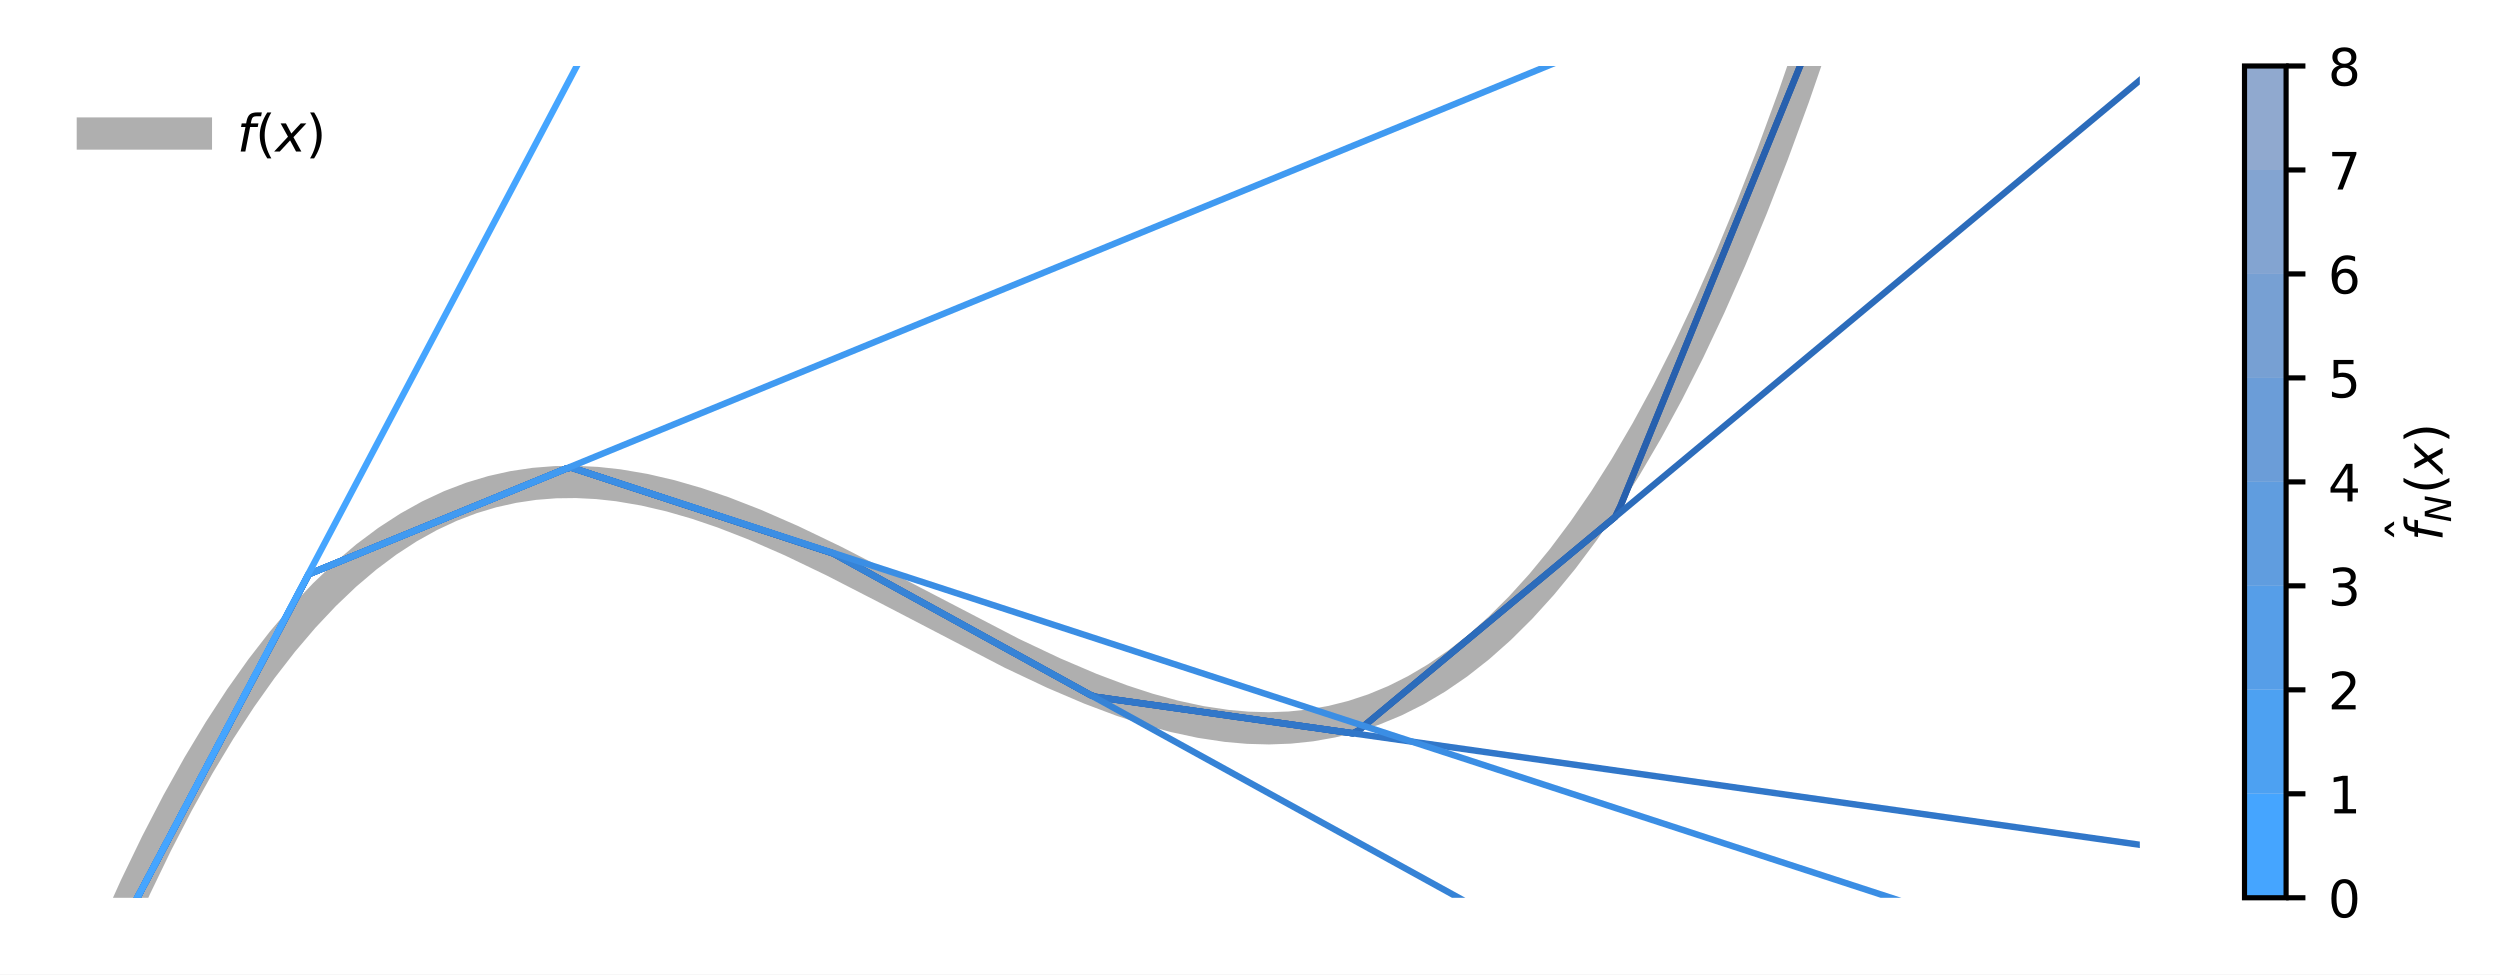
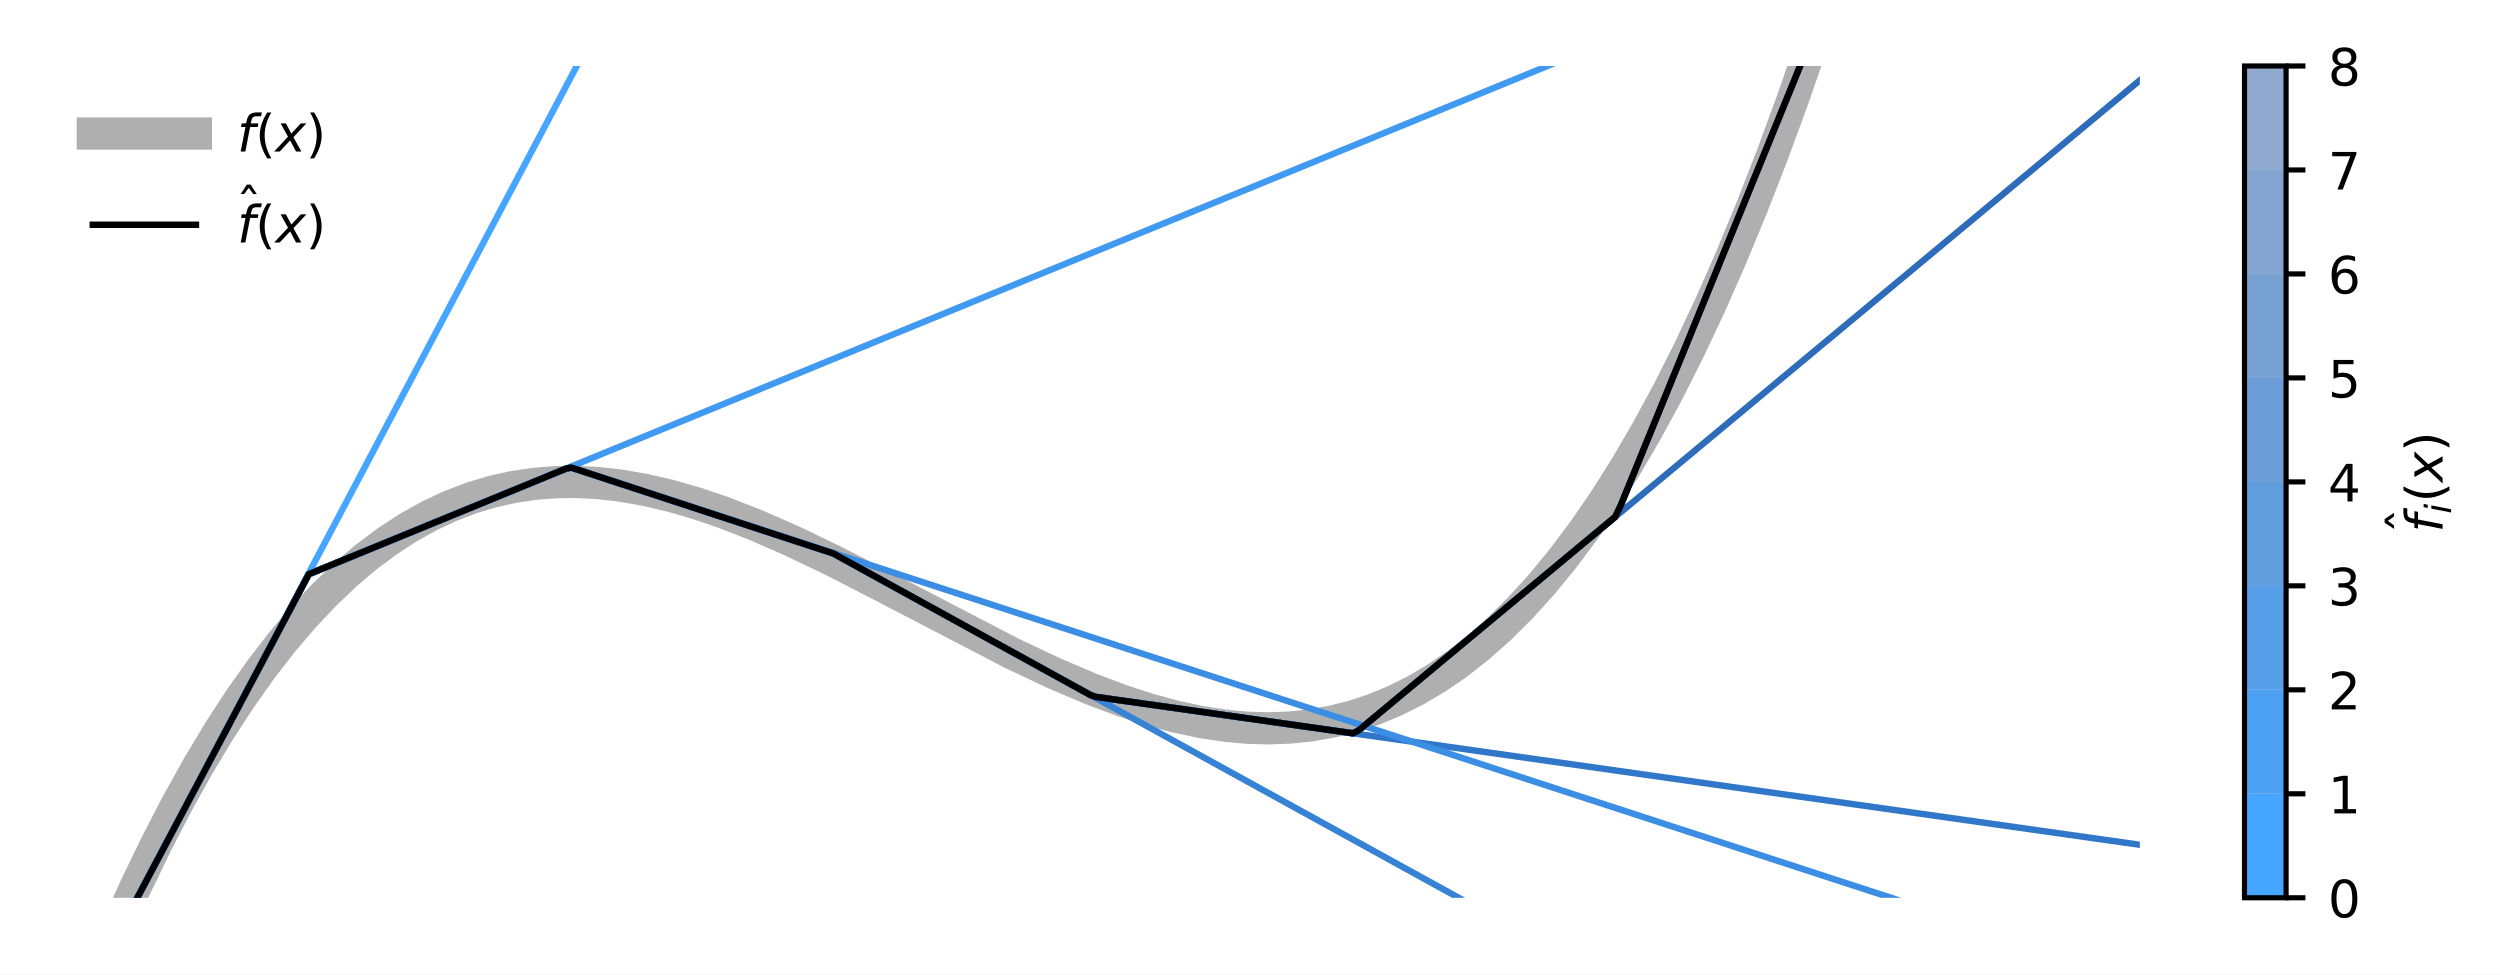
<svg xmlns="http://www.w3.org/2000/svg" xmlns:xlink="http://www.w3.org/1999/xlink" width="387.897pt" height="151.2pt" viewBox="0 0 387.897 151.2" version="1.1">
  <defs>
    <style type="text/css">*{stroke-linejoin: round; stroke-linecap: butt}</style>
  </defs>
  <g id="figure_1">
    <g id="patch_1">
      <path d="M 0 151.2  L 387.897 151.2  L 387.897 0  L 0 0  z " style="fill: #ffffff" />
    </g>
    <g id="axes_1">
      <g id="line2d_1">
-         <path d="M 14.64 152.2  L 17.783 144.796  L 21.039 137.596  L 24.295 130.863  L 27.552 124.582  L 30.808 118.743  L 34.064 113.332  L 37.321 108.336  L 40.577 103.744  L 43.833 99.543  L 47.089 95.72  L 50.346 92.264  L 53.602 89.16  L 56.858 86.398  L 60.115 83.964  L 63.371 81.846  L 66.627 80.031  L 69.883 78.507  L 73.14 77.262  L 76.396 76.283  L 79.652 75.558  L 82.908 75.074  L 86.165 74.818  L 89.421 74.778  L 92.677 74.942  L 95.934 75.297  L 100.004 75.991  L 104.074 76.939  L 108.145 78.118  L 112.215 79.503  L 117.099 81.403  L 122.798 83.893  L 129.31 87.019  L 137.451 91.2  L 156.989 101.361  L 163.501 104.438  L 169.2 106.87  L 174.084 108.708  L 178.155 110.034  L 182.225 111.146  L 186.295 112.021  L 190.366 112.633  L 193.622 112.918  L 196.878 113.007  L 200.135 112.888  L 203.391 112.548  L 206.647 111.974  L 209.903 111.155  L 213.16 110.078  L 216.416 108.73  L 219.672 107.099  L 222.928 105.172  L 226.185 102.937  L 229.441 100.381  L 232.697 97.492  L 235.954 94.258  L 239.21 90.665  L 242.466 86.702  L 245.722 82.356  L 248.979 77.614  L 252.235 72.464  L 255.491 66.894  L 258.748 60.89  L 262.004 54.441  L 265.26 47.535  L 268.516 40.157  L 271.773 32.297  L 275.029 23.942  L 278.285 15.078  L 282.356 3.265  L 283.758 -1  L 283.758 -1  " clip-path="url(#pf15bd7e0db)" style="fill: none; stroke: #afafaf; stroke-width: 5; stroke-linecap: square" />
+         <path d="M 14.64 152.2  L 17.783 144.796  L 21.039 137.596  L 24.295 130.863  L 27.552 124.582  L 30.808 118.743  L 34.064 113.332  L 37.321 108.336  L 40.577 103.744  L 43.833 99.543  L 47.089 95.72  L 50.346 92.264  L 53.602 89.16  L 56.858 86.398  L 60.115 83.964  L 63.371 81.846  L 66.627 80.031  L 69.883 78.507  L 73.14 77.262  L 76.396 76.283  L 79.652 75.558  L 82.908 75.074  L 86.165 74.818  L 89.421 74.778  L 92.677 74.942  L 95.934 75.297  L 100.004 75.991  L 104.074 76.939  L 108.145 78.118  L 112.215 79.503  L 117.099 81.403  L 122.798 83.893  L 129.31 87.019  L 137.451 91.2  L 156.989 101.361  L 163.501 104.438  L 169.2 106.87  L 174.084 108.708  L 178.155 110.034  L 182.225 111.146  L 186.295 112.021  L 190.366 112.633  L 193.622 112.918  L 196.878 113.007  L 200.135 112.888  L 203.391 112.548  L 206.647 111.974  L 209.903 111.155  L 213.16 110.078  L 216.416 108.73  L 219.672 107.099  L 222.928 105.172  L 226.185 102.937  L 229.441 100.381  L 232.697 97.492  L 235.954 94.258  L 239.21 90.665  L 242.466 86.702  L 245.722 82.356  L 248.979 77.614  L 252.235 72.464  L 255.491 66.894  L 258.748 60.89  L 262.004 54.441  L 265.26 47.535  L 268.516 40.157  L 271.773 32.297  L 275.029 23.942  L 278.285 15.078  L 282.356 3.265  L 283.758 -1  L 283.758 -1  " clip-path="url(#pa0854cdf62)" style="fill: none; stroke: #afafaf; stroke-width: 5; stroke-linecap: square" />
      </g>
      <g id="line2d_2">
-         <path d="M 14.473 152.2  L 47.903 89.091  L 87.793 72.725  L 88.607 72.541  L 129.31 85.878  L 169.2 107.843  L 170.014 108.125  L 209.903 113.777  L 210.717 113.397  L 250.607 80.201  L 251.421 78.537  L 283.892 -1  L 283.892 -1  " clip-path="url(#pf15bd7e0db)" style="fill: none; stroke: #2255a0; stroke-linecap: square" />
+         <path d="M 14.473 152.2  L 47.903 89.091  L 87.793 72.725  L 88.607 72.541  L 129.31 85.878  L 169.2 107.843  L 170.014 108.125  L 209.903 113.777  L 210.717 113.397  L 250.607 80.201  L 251.421 78.537  L 283.892 -1  L 283.892 -1  " clip-path="url(#pa0854cdf62)" style="fill: none; stroke: #2255a0; stroke-linecap: square" />
      </g>
      <g id="line2d_3">
-         <path d="M 14.473 152.2  L 47.903 89.091  L 87.793 72.725  L 88.607 72.541  L 129.31 85.878  L 169.2 107.843  L 170.014 108.125  L 209.903 113.777  L 210.717 113.397  L 250.607 80.201  L 251.421 78.537  L 283.892 -1  L 283.892 -1  " clip-path="url(#pf15bd7e0db)" style="fill: none; stroke: #2760ae; stroke-linecap: square" />
+         <path d="M 14.473 152.2  L 47.903 89.091  L 87.793 72.725  L 88.607 72.541  L 129.31 85.878  L 169.2 107.843  L 170.014 108.125  L 209.903 113.777  L 210.717 113.397  L 250.607 80.201  L 251.421 78.537  L 283.892 -1  L 283.892 -1  " clip-path="url(#pa0854cdf62)" style="fill: none; stroke: #2760ae; stroke-linecap: square" />
      </g>
      <g id="line2d_4">
-         <path d="M 14.473 152.2  L 47.903 89.091  L 87.793 72.725  L 88.607 72.541  L 129.31 85.878  L 169.2 107.843  L 170.014 108.125  L 209.903 113.777  L 210.717 113.397  L 332.014 12.456  L 332.014 12.456  " clip-path="url(#pf15bd7e0db)" style="fill: none; stroke: #2c6cbb; stroke-linecap: square" />
+         <path d="M 14.473 152.2  L 47.903 89.091  L 87.793 72.725  L 88.607 72.541  L 129.31 85.878  L 169.2 107.843  L 170.014 108.125  L 209.903 113.777  L 210.717 113.397  L 332.014 12.456  L 332.014 12.456  " clip-path="url(#pa0854cdf62)" style="fill: none; stroke: #2c6cbb; stroke-linecap: square" />
      </g>
      <g id="line2d_5">
-         <path d="M 14.473 152.2  L 47.903 89.091  L 87.793 72.725  L 88.607 72.541  L 129.31 85.878  L 169.2 107.843  L 170.014 108.125  L 332.014 131.078  L 332.014 131.078  " clip-path="url(#pf15bd7e0db)" style="fill: none; stroke: #3177c9; stroke-linecap: square" />
+         <path d="M 14.473 152.2  L 47.903 89.091  L 87.793 72.725  L 88.607 72.541  L 129.31 85.878  L 169.2 107.843  L 170.014 108.125  L 332.014 131.078  L 332.014 131.078  " clip-path="url(#pa0854cdf62)" style="fill: none; stroke: #3177c9; stroke-linecap: square" />
      </g>
      <g id="line2d_6">
-         <path d="M 14.473 152.2  L 47.903 89.091  L 87.793 72.725  L 88.607 72.541  L 129.31 85.878  L 249.753 152.2  L 249.753 152.2  " clip-path="url(#pf15bd7e0db)" style="fill: none; stroke: #3683d6; stroke-linecap: square" />
+         <path d="M 14.473 152.2  L 47.903 89.091  L 87.793 72.725  L 88.607 72.541  L 129.31 85.878  L 249.753 152.2  L 249.753 152.2  " clip-path="url(#pa0854cdf62)" style="fill: none; stroke: #3683d6; stroke-linecap: square" />
      </g>
      <g id="line2d_7">
-         <path d="M 14.473 152.2  L 47.903 89.091  L 87.793 72.725  L 88.607 72.541  L 332.014 151.886  L 332.014 151.886  " clip-path="url(#pf15bd7e0db)" style="fill: none; stroke: #3b8ee4; stroke-linecap: square" />
+         <path d="M 14.473 152.2  L 47.903 89.091  L 87.793 72.725  L 88.607 72.541  L 332.014 151.886  L 332.014 151.886  " clip-path="url(#pa0854cdf62)" style="fill: none; stroke: #3b8ee4; stroke-linecap: square" />
      </g>
      <g id="line2d_8">
-         <path d="M 14.473 152.2  L 47.903 89.091  L 267.481 -1  L 267.481 -1  " clip-path="url(#pf15bd7e0db)" style="fill: none; stroke: #409af1; stroke-linecap: square" />
+         <path d="M 14.473 152.2  L 47.903 89.091  L 267.481 -1  L 267.481 -1  " clip-path="url(#pa0854cdf62)" style="fill: none; stroke: #409af1; stroke-linecap: square" />
      </g>
      <g id="line2d_9">
-         <path d="M 14.473 152.2  L 95.434 -1  L 95.434 -1  " clip-path="url(#pf15bd7e0db)" style="fill: none; stroke: #45a5ff; stroke-linecap: square" />
+         <path d="M 14.473 152.2  L 95.434 -1  L 95.434 -1  " clip-path="url(#pa0854cdf62)" style="fill: none; stroke: #45a5ff; stroke-linecap: square" />
+       </g>
+       <g id="line2d_10">
+         <path d="M 14.473 152.2  L 47.903 89.091  L 87.793 72.725  L 88.607 72.541  L 129.31 85.878  L 169.2 107.843  L 170.014 108.125  L 209.903 113.777  L 210.717 113.397  L 250.607 80.201  L 251.421 78.537  L 283.892 -1  L 283.892 -1  " clip-path="url(#pa0854cdf62)" style="fill: none; stroke: #000000; stroke-linecap: square" />
      </g>
      <g id="legend_1">
-         <g id="line2d_10">
+         <g id="line2d_11">
          <path d="M 14.4 20.718  L 22.4 20.718  L 30.4 20.718  " style="fill: none; stroke: #afafaf; stroke-width: 5; stroke-linecap: square" />
        </g>
        <g id="text_1">
          <g transform="translate(36.8 23.51813) scale(0.08 -0.08)">
            <defs>
              <path id="DejaVuSans-Oblique-66" d="M 3059 4863  L 2969 4384  L 2419 4384  Q 2106 4384 1964 4261  Q 1822 4138 1753 3809  L 1691 3500  L 2638 3500  L 2553 3053  L 1606 3053  L 1013 0  L 434 0  L 1031 3053  L 481 3053  L 563 3500  L 1113 3500  L 1159 3744  Q 1278 4363 1576 4613  Q 1875 4863 2516 4863  L 3059 4863  z " transform="scale(0.015625)" />
              <path id="DejaVuSans-28" d="M 1984 4856  Q 1566 4138 1362 3434  Q 1159 2731 1159 2009  Q 1159 1288 1364 580  Q 1569 -128 1984 -844  L 1484 -844  Q 1016 -109 783 600  Q 550 1309 550 2009  Q 550 2706 781 3412  Q 1013 4119 1484 4856  L 1984 4856  z " transform="scale(0.015625)" />
              <path id="DejaVuSans-Oblique-78" d="M 3841 3500  L 2234 1784  L 3219 0  L 2559 0  L 1819 1388  L 531 0  L -166 0  L 1556 1844  L 641 3500  L 1300 3500  L 1972 2234  L 3144 3500  L 3841 3500  z " transform="scale(0.015625)" />
              <path id="DejaVuSans-29" d="M 513 4856  L 1013 4856  Q 1481 4119 1714 3412  Q 1947 2706 1947 2009  Q 1947 1309 1714 600  Q 1481 -109 1013 -844  L 513 -844  Q 928 -128 1133 580  Q 1338 1288 1338 2009  Q 1338 2731 1133 3434  Q 928 4138 513 4856  z " transform="scale(0.015625)" />
            </defs>
            <use xlink:href="#DejaVuSans-Oblique-66" transform="translate(0 0.015625)" />
            <use xlink:href="#DejaVuSans-28" transform="translate(35.20508 0.015625)" />
            <use xlink:href="#DejaVuSans-Oblique-78" transform="translate(74.21875 0.015625)" />
            <use xlink:href="#DejaVuSans-29" transform="translate(133.3984 0.015625)" />
          </g>
        </g>
+         <g id="line2d_12">
+           <path d="M 14.4 34.878  L 22.4 34.878  L 30.4 34.878  " style="fill: none; stroke: #000000; stroke-linecap: square" />
+         </g>
+         <g id="text_2">
+           <g transform="translate(36.8 37.67813) scale(0.08 -0.08)">
+             <defs>
+               <path id="DejaVuSans-302" d="M -1831 5119  L -1369 5119  L -603 3944  L -1038 3944  L -1600 4709  L -2163 3944  L -2597 3944  L -1831 5119  z M -1600 3584  L -1600 3584  z " transform="scale(0.015625)" />
+             </defs>
+             <use xlink:href="#DejaVuSans-302" transform="translate(47.3794 33.01562)" />
+             <use xlink:href="#DejaVuSans-Oblique-66" transform="translate(0 0.53125)" />
+             <use xlink:href="#DejaVuSans-28" transform="translate(35.20508 0.53125)" />
+             <use xlink:href="#DejaVuSans-Oblique-78" transform="translate(74.21875 0.53125)" />
+             <use xlink:href="#DejaVuSans-29" transform="translate(133.3984 0.53125)" />
+           </g>
+         </g>
      </g>
    </g>
    <g id="axes_2">
      <g id="patch_2">
        <path d="M 348.255 139.297  L 354.707 139.297  L 354.707 10.239  L 348.255 10.239  z " style="fill: #ffffff" />
      </g>
      <g id="QuadMesh_1">
-         <path d="M 348.255 139.297  L 354.707 139.297  L 354.707 123.165  L 348.255 123.165  L 348.255 139.297  " clip-path="url(#pc86e7e982b)" style="fill: #45a5ff" />
-         <path d="M 348.255 123.165  L 354.707 123.165  L 354.707 107.032  L 348.255 107.032  L 348.255 123.165  " clip-path="url(#pc86e7e982b)" style="fill: #409af1; fill-opacity: 0.929" />
-         <path d="M 348.255 107.032  L 354.707 107.032  L 354.707 90.9  L 348.255 90.9  L 348.255 107.032  " clip-path="url(#pc86e7e982b)" style="fill: #3b8ee4; fill-opacity: 0.858" />
-         <path d="M 348.255 90.9  L 354.707 90.9  L 354.707 74.768  L 348.255 74.768  L 348.255 90.9  " clip-path="url(#pc86e7e982b)" style="fill: #3683d6; fill-opacity: 0.787" />
-         <path d="M 348.255 74.768  L 354.707 74.768  L 354.707 58.636  L 348.255 58.636  L 348.255 74.768  " clip-path="url(#pc86e7e982b)" style="fill: #3177c9; fill-opacity: 0.715" />
-         <path d="M 348.255 58.636  L 354.707 58.636  L 354.707 42.504  L 348.255 42.504  L 348.255 58.636  " clip-path="url(#pc86e7e982b)" style="fill: #2c6cbb; fill-opacity: 0.644" />
-         <path d="M 348.255 42.504  L 354.707 42.504  L 354.707 26.372  L 348.255 26.372  L 348.255 42.504  " clip-path="url(#pc86e7e982b)" style="fill: #2760ae; fill-opacity: 0.573" />
-         <path d="M 348.255 26.372  L 354.707 26.372  L 354.707 10.239  L 348.255 10.239  L 348.255 26.372  " clip-path="url(#pc86e7e982b)" style="fill: #2255a0; fill-opacity: 0.502" />
+         <path d="M 348.255 139.297  L 354.707 139.297  L 354.707 123.165  L 348.255 123.165  L 348.255 139.297  " clip-path="url(#ped83f518b3)" style="fill: #45a5ff" />
+         <path d="M 348.255 123.165  L 354.707 123.165  L 354.707 107.032  L 348.255 107.032  L 348.255 123.165  " clip-path="url(#ped83f518b3)" style="fill: #409af1; fill-opacity: 0.929" />
+         <path d="M 348.255 107.032  L 354.707 107.032  L 354.707 90.9  L 348.255 90.9  L 348.255 107.032  " clip-path="url(#ped83f518b3)" style="fill: #3b8ee4; fill-opacity: 0.858" />
+         <path d="M 348.255 90.9  L 354.707 90.9  L 354.707 74.768  L 348.255 74.768  L 348.255 90.9  " clip-path="url(#ped83f518b3)" style="fill: #3683d6; fill-opacity: 0.787" />
+         <path d="M 348.255 74.768  L 354.707 74.768  L 354.707 58.636  L 348.255 58.636  L 348.255 74.768  " clip-path="url(#ped83f518b3)" style="fill: #3177c9; fill-opacity: 0.715" />
+         <path d="M 348.255 58.636  L 354.707 58.636  L 354.707 42.504  L 348.255 42.504  L 348.255 58.636  " clip-path="url(#ped83f518b3)" style="fill: #2c6cbb; fill-opacity: 0.644" />
+         <path d="M 348.255 42.504  L 354.707 42.504  L 354.707 26.372  L 348.255 26.372  L 348.255 42.504  " clip-path="url(#ped83f518b3)" style="fill: #2760ae; fill-opacity: 0.573" />
+         <path d="M 348.255 26.372  L 354.707 26.372  L 354.707 10.239  L 348.255 10.239  L 348.255 26.372  " clip-path="url(#ped83f518b3)" style="fill: #2255a0; fill-opacity: 0.502" />
      </g>
      <g id="matplotlib.axis_1" />
      <g id="matplotlib.axis_2">
        <g id="ytick_1">
-           <g id="line2d_11">
-             <defs>
-               <path id="m26ad76d1b3" d="M 0 0  L 3 0  " style="stroke: #000000; stroke-width: 0.8" />
-             </defs>
-             <g>
-               <use xlink:href="#m26ad76d1b3" x="354.707" y="139.297" style="stroke: #000000; stroke-width: 0.8" />
-             </g>
-           </g>
-           <g id="text_2">
+           <g id="line2d_13">
+             <defs>
+               <path id="md83cde0a46" d="M 0 0  L 3 0  " style="stroke: #000000; stroke-width: 0.8" />
+             </defs>
+             <g>
+               <use xlink:href="#md83cde0a46" x="354.707" y="139.297" style="stroke: #000000; stroke-width: 0.8" />
+             </g>
+           </g>
+           <g id="text_3">
            <g transform="translate(361.2074 142.3363) scale(0.08 -0.08)">
              <defs>
                <path id="DejaVuSans-30" d="M 2034 4250  Q 1547 4250 1301 3770  Q 1056 3291 1056 2328  Q 1056 1369 1301 889  Q 1547 409 2034 409  Q 2525 409 2770 889  Q 3016 1369 3016 2328  Q 3016 3291 2770 3770  Q 2525 4250 2034 4250  z M 2034 4750  Q 2819 4750 3233 4129  Q 3647 3509 3647 2328  Q 3647 1150 3233 529  Q 2819 -91 2034 -91  Q 1250 -91 836 529  Q 422 1150 422 2328  Q 422 3509 836 4129  Q 1250 4750 2034 4750  z " transform="scale(0.015625)" />
              </defs>
              <use xlink:href="#DejaVuSans-30" />
            </g>
          </g>
        </g>
        <g id="ytick_2">
-           <g id="line2d_12">
-             <g>
-               <use xlink:href="#m26ad76d1b3" x="354.707" y="123.165" style="stroke: #000000; stroke-width: 0.8" />
-             </g>
-           </g>
-           <g id="text_3">
+           <g id="line2d_14">
+             <g>
+               <use xlink:href="#md83cde0a46" x="354.707" y="123.165" style="stroke: #000000; stroke-width: 0.8" />
+             </g>
+           </g>
+           <g id="text_4">
            <g transform="translate(361.2074 126.2041) scale(0.08 -0.08)">
              <defs>
                <path id="DejaVuSans-31" d="M 794 531  L 1825 531  L 1825 4091  L 703 3866  L 703 4441  L 1819 4666  L 2450 4666  L 2450 531  L 3481 531  L 3481 0  L 794 0  L 794 531  z " transform="scale(0.015625)" />
              </defs>
              <use xlink:href="#DejaVuSans-31" />
            </g>
          </g>
        </g>
        <g id="ytick_3">
-           <g id="line2d_13">
-             <g>
-               <use xlink:href="#m26ad76d1b3" x="354.707" y="107.032" style="stroke: #000000; stroke-width: 0.8" />
-             </g>
-           </g>
-           <g id="text_4">
+           <g id="line2d_15">
+             <g>
+               <use xlink:href="#md83cde0a46" x="354.707" y="107.032" style="stroke: #000000; stroke-width: 0.8" />
+             </g>
+           </g>
+           <g id="text_5">
            <g transform="translate(361.2074 110.0719) scale(0.08 -0.08)">
              <defs>
                <path id="DejaVuSans-32" d="M 1228 531  L 3431 531  L 3431 0  L 469 0  L 469 531  Q 828 903 1448 1529  Q 2069 2156 2228 2338  Q 2531 2678 2651 2914  Q 2772 3150 2772 3378  Q 2772 3750 2511 3984  Q 2250 4219 1831 4219  Q 1534 4219 1204 4116  Q 875 4013 500 3803  L 500 4441  Q 881 4594 1212 4672  Q 1544 4750 1819 4750  Q 2544 4750 2975 4387  Q 3406 4025 3406 3419  Q 3406 3131 3298 2873  Q 3191 2616 2906 2266  Q 2828 2175 2409 1742  Q 1991 1309 1228 531  z " transform="scale(0.015625)" />
              </defs>
              <use xlink:href="#DejaVuSans-32" />
            </g>
          </g>
        </g>
        <g id="ytick_4">
-           <g id="line2d_14">
-             <g>
-               <use xlink:href="#m26ad76d1b3" x="354.707" y="90.9" style="stroke: #000000; stroke-width: 0.8" />
-             </g>
-           </g>
-           <g id="text_5">
+           <g id="line2d_16">
+             <g>
+               <use xlink:href="#md83cde0a46" x="354.707" y="90.9" style="stroke: #000000; stroke-width: 0.8" />
+             </g>
+           </g>
+           <g id="text_6">
            <g transform="translate(361.2074 93.93969) scale(0.08 -0.08)">
              <defs>
                <path id="DejaVuSans-33" d="M 2597 2516  Q 3050 2419 3304 2112  Q 3559 1806 3559 1356  Q 3559 666 3084 287  Q 2609 -91 1734 -91  Q 1441 -91 1130 -33  Q 819 25 488 141  L 488 750  Q 750 597 1062 519  Q 1375 441 1716 441  Q 2309 441 2620 675  Q 2931 909 2931 1356  Q 2931 1769 2642 2001  Q 2353 2234 1838 2234  L 1294 2234  L 1294 2753  L 1863 2753  Q 2328 2753 2575 2939  Q 2822 3125 2822 3475  Q 2822 3834 2567 4026  Q 2313 4219 1838 4219  Q 1578 4219 1281 4162  Q 984 4106 628 3988  L 628 4550  Q 988 4650 1302 4700  Q 1616 4750 1894 4750  Q 2613 4750 3031 4423  Q 3450 4097 3450 3541  Q 3450 3153 3228 2886  Q 3006 2619 2597 2516  z " transform="scale(0.015625)" />
              </defs>
              <use xlink:href="#DejaVuSans-33" />
            </g>
          </g>
        </g>
        <g id="ytick_5">
-           <g id="line2d_15">
-             <g>
-               <use xlink:href="#m26ad76d1b3" x="354.707" y="74.768" style="stroke: #000000; stroke-width: 0.8" />
-             </g>
-           </g>
-           <g id="text_6">
+           <g id="line2d_17">
+             <g>
+               <use xlink:href="#md83cde0a46" x="354.707" y="74.768" style="stroke: #000000; stroke-width: 0.8" />
+             </g>
+           </g>
+           <g id="text_7">
            <g transform="translate(361.2074 77.8075) scale(0.08 -0.08)">
              <defs>
                <path id="DejaVuSans-34" d="M 2419 4116  L 825 1625  L 2419 1625  L 2419 4116  z M 2253 4666  L 3047 4666  L 3047 1625  L 3713 1625  L 3713 1100  L 3047 1100  L 3047 0  L 2419 0  L 2419 1100  L 313 1100  L 313 1709  L 2253 4666  z " transform="scale(0.015625)" />
              </defs>
              <use xlink:href="#DejaVuSans-34" />
            </g>
          </g>
        </g>
        <g id="ytick_6">
-           <g id="line2d_16">
-             <g>
-               <use xlink:href="#m26ad76d1b3" x="354.707" y="58.636" style="stroke: #000000; stroke-width: 0.8" />
-             </g>
-           </g>
-           <g id="text_7">
+           <g id="line2d_18">
+             <g>
+               <use xlink:href="#md83cde0a46" x="354.707" y="58.636" style="stroke: #000000; stroke-width: 0.8" />
+             </g>
+           </g>
+           <g id="text_8">
            <g transform="translate(361.2074 61.67531) scale(0.08 -0.08)">
              <defs>
                <path id="DejaVuSans-35" d="M 691 4666  L 3169 4666  L 3169 4134  L 1269 4134  L 1269 2991  Q 1406 3038 1543 3061  Q 1681 3084 1819 3084  Q 2600 3084 3056 2656  Q 3513 2228 3513 1497  Q 3513 744 3044 326  Q 2575 -91 1722 -91  Q 1428 -91 1123 -41  Q 819 9 494 109  L 494 744  Q 775 591 1075 516  Q 1375 441 1709 441  Q 2250 441 2565 725  Q 2881 1009 2881 1497  Q 2881 1984 2565 2268  Q 2250 2553 1709 2553  Q 1456 2553 1204 2497  Q 953 2441 691 2322  L 691 4666  z " transform="scale(0.015625)" />
              </defs>
              <use xlink:href="#DejaVuSans-35" />
            </g>
          </g>
        </g>
        <g id="ytick_7">
-           <g id="line2d_17">
-             <g>
-               <use xlink:href="#m26ad76d1b3" x="354.707" y="42.504" style="stroke: #000000; stroke-width: 0.8" />
-             </g>
-           </g>
-           <g id="text_8">
+           <g id="line2d_19">
+             <g>
+               <use xlink:href="#md83cde0a46" x="354.707" y="42.504" style="stroke: #000000; stroke-width: 0.8" />
+             </g>
+           </g>
+           <g id="text_9">
            <g transform="translate(361.2074 45.54313) scale(0.08 -0.08)">
              <defs>
                <path id="DejaVuSans-36" d="M 2113 2584  Q 1688 2584 1439 2293  Q 1191 2003 1191 1497  Q 1191 994 1439 701  Q 1688 409 2113 409  Q 2538 409 2786 701  Q 3034 994 3034 1497  Q 3034 2003 2786 2293  Q 2538 2584 2113 2584  z M 3366 4563  L 3366 3988  Q 3128 4100 2886 4159  Q 2644 4219 2406 4219  Q 1781 4219 1451 3797  Q 1122 3375 1075 2522  Q 1259 2794 1537 2939  Q 1816 3084 2150 3084  Q 2853 3084 3261 2657  Q 3669 2231 3669 1497  Q 3669 778 3244 343  Q 2819 -91 2113 -91  Q 1303 -91 875 529  Q 447 1150 447 2328  Q 447 3434 972 4092  Q 1497 4750 2381 4750  Q 2619 4750 2861 4703  Q 3103 4656 3366 4563  z " transform="scale(0.015625)" />
              </defs>
              <use xlink:href="#DejaVuSans-36" />
            </g>
          </g>
        </g>
        <g id="ytick_8">
-           <g id="line2d_18">
-             <g>
-               <use xlink:href="#m26ad76d1b3" x="354.707" y="26.372" style="stroke: #000000; stroke-width: 0.8" />
-             </g>
-           </g>
-           <g id="text_9">
+           <g id="line2d_20">
+             <g>
+               <use xlink:href="#md83cde0a46" x="354.707" y="26.372" style="stroke: #000000; stroke-width: 0.8" />
+             </g>
+           </g>
+           <g id="text_10">
            <g transform="translate(361.2074 29.41094) scale(0.08 -0.08)">
              <defs>
                <path id="DejaVuSans-37" d="M 525 4666  L 3525 4666  L 3525 4397  L 1831 0  L 1172 0  L 2766 4134  L 525 4134  L 525 4666  z " transform="scale(0.015625)" />
              </defs>
              <use xlink:href="#DejaVuSans-37" />
            </g>
          </g>
        </g>
        <g id="ytick_9">
-           <g id="line2d_19">
-             <g>
-               <use xlink:href="#m26ad76d1b3" x="354.707" y="10.239" style="stroke: #000000; stroke-width: 0.8" />
-             </g>
-           </g>
-           <g id="text_10">
+           <g id="line2d_21">
+             <g>
+               <use xlink:href="#md83cde0a46" x="354.707" y="10.239" style="stroke: #000000; stroke-width: 0.8" />
+             </g>
+           </g>
+           <g id="text_11">
            <g transform="translate(361.2074 13.27875) scale(0.08 -0.08)">
              <defs>
                <path id="DejaVuSans-38" d="M 2034 2216  Q 1584 2216 1326 1975  Q 1069 1734 1069 1313  Q 1069 891 1326 650  Q 1584 409 2034 409  Q 2484 409 2743 651  Q 3003 894 3003 1313  Q 3003 1734 2745 1975  Q 2488 2216 2034 2216  z M 1403 2484  Q 997 2584 770 2862  Q 544 3141 544 3541  Q 544 4100 942 4425  Q 1341 4750 2034 4750  Q 2731 4750 3128 4425  Q 3525 4100 3525 3541  Q 3525 3141 3298 2862  Q 3072 2584 2669 2484  Q 3125 2378 3379 2068  Q 3634 1759 3634 1313  Q 3634 634 3220 271  Q 2806 -91 2034 -91  Q 1263 -91 848 271  Q 434 634 434 1313  Q 434 1759 690 2068  Q 947 2378 1403 2484  z M 1172 3481  Q 1172 3119 1398 2916  Q 1625 2713 2034 2713  Q 2441 2713 2670 2916  Q 2900 3119 2900 3481  Q 2900 3844 2670 4047  Q 2441 4250 2034 4250  Q 1625 4250 1398 4047  Q 1172 3844 1172 3481  z " transform="scale(0.015625)" />
              </defs>
              <use xlink:href="#DejaVuSans-38" />
            </g>
          </g>
        </g>
-         <g id="text_11">
-           <g transform="translate(379.0336 83.92812) rotate(-90) scale(0.08 -0.08)">
-             <defs>
-               <path id="DejaVuSans-302" d="M -1831 5119  L -1369 5119  L -603 3944  L -1038 3944  L -1600 4709  L -2163 3944  L -2597 3944  L -1831 5119  z M -1600 3584  L -1600 3584  z " transform="scale(0.015625)" />
-               <path id="DejaVuSans-Oblique-4e" d="M 1081 4666  L 1931 4666  L 3219 666  L 4000 4666  L 4616 4666  L 3706 0  L 2853 0  L 1569 4025  L 788 0  L 172 0  L 1081 4666  z " transform="scale(0.015625)" />
+         <g id="text_12">
+           <g transform="translate(379.0336 82.60813) rotate(-90) scale(0.08 -0.08)">
+             <defs>
+               <path id="DejaVuSans-Oblique-69" d="M 1172 4863  L 1747 4863  L 1606 4134  L 1031 4134  L 1172 4863  z M 909 3500  L 1484 3500  L 800 0  L 225 0  L 909 3500  z " transform="scale(0.015625)" />
            </defs>
            <use xlink:href="#DejaVuSans-302" transform="translate(47.3794 33.01562)" />
            <use xlink:href="#DejaVuSans-Oblique-66" transform="translate(0 0.53125)" />
-             <use xlink:href="#DejaVuSans-Oblique-4e" transform="translate(36.16211 -15.875) scale(0.7)" />
-             <use xlink:href="#DejaVuSans-28" transform="translate(91.25977 0.53125)" />
-             <use xlink:href="#DejaVuSans-Oblique-78" transform="translate(130.2734 0.53125)" />
-             <use xlink:href="#DejaVuSans-29" transform="translate(189.4531 0.53125)" />
+             <use xlink:href="#DejaVuSans-Oblique-69" transform="translate(36.16211 -15.875) scale(0.7)" />
+             <use xlink:href="#DejaVuSans-28" transform="translate(58.34473 0.53125)" />
+             <use xlink:href="#DejaVuSans-Oblique-78" transform="translate(97.3584 0.53125)" />
+             <use xlink:href="#DejaVuSans-29" transform="translate(156.5381 0.53125)" />
          </g>
        </g>
      </g>
      <g id="LineCollection_1" />
      <g id="patch_3">
        <path d="M 348.255 139.297  L 351.481 139.297  L 354.707 139.297  L 354.707 10.239  L 351.481 10.239  L 348.255 10.239  L 348.255 139.297  z " style="fill: none; stroke: #000000; stroke-width: 0.8; stroke-linejoin: miter; stroke-linecap: square" />
      </g>
    </g>
  </g>
  <defs>
-     <clipPath id="pf15bd7e0db">
+     <clipPath id="pa0854cdf62">
      <rect x="7.2" y="10.239" width="324.814" height="129.058" />
    </clipPath>
-     <clipPath id="pc86e7e982b">
+     <clipPath id="ped83f518b3">
      <rect x="348.255" y="10.239" width="6.453" height="129.058" />
    </clipPath>
  </defs>
</svg>
